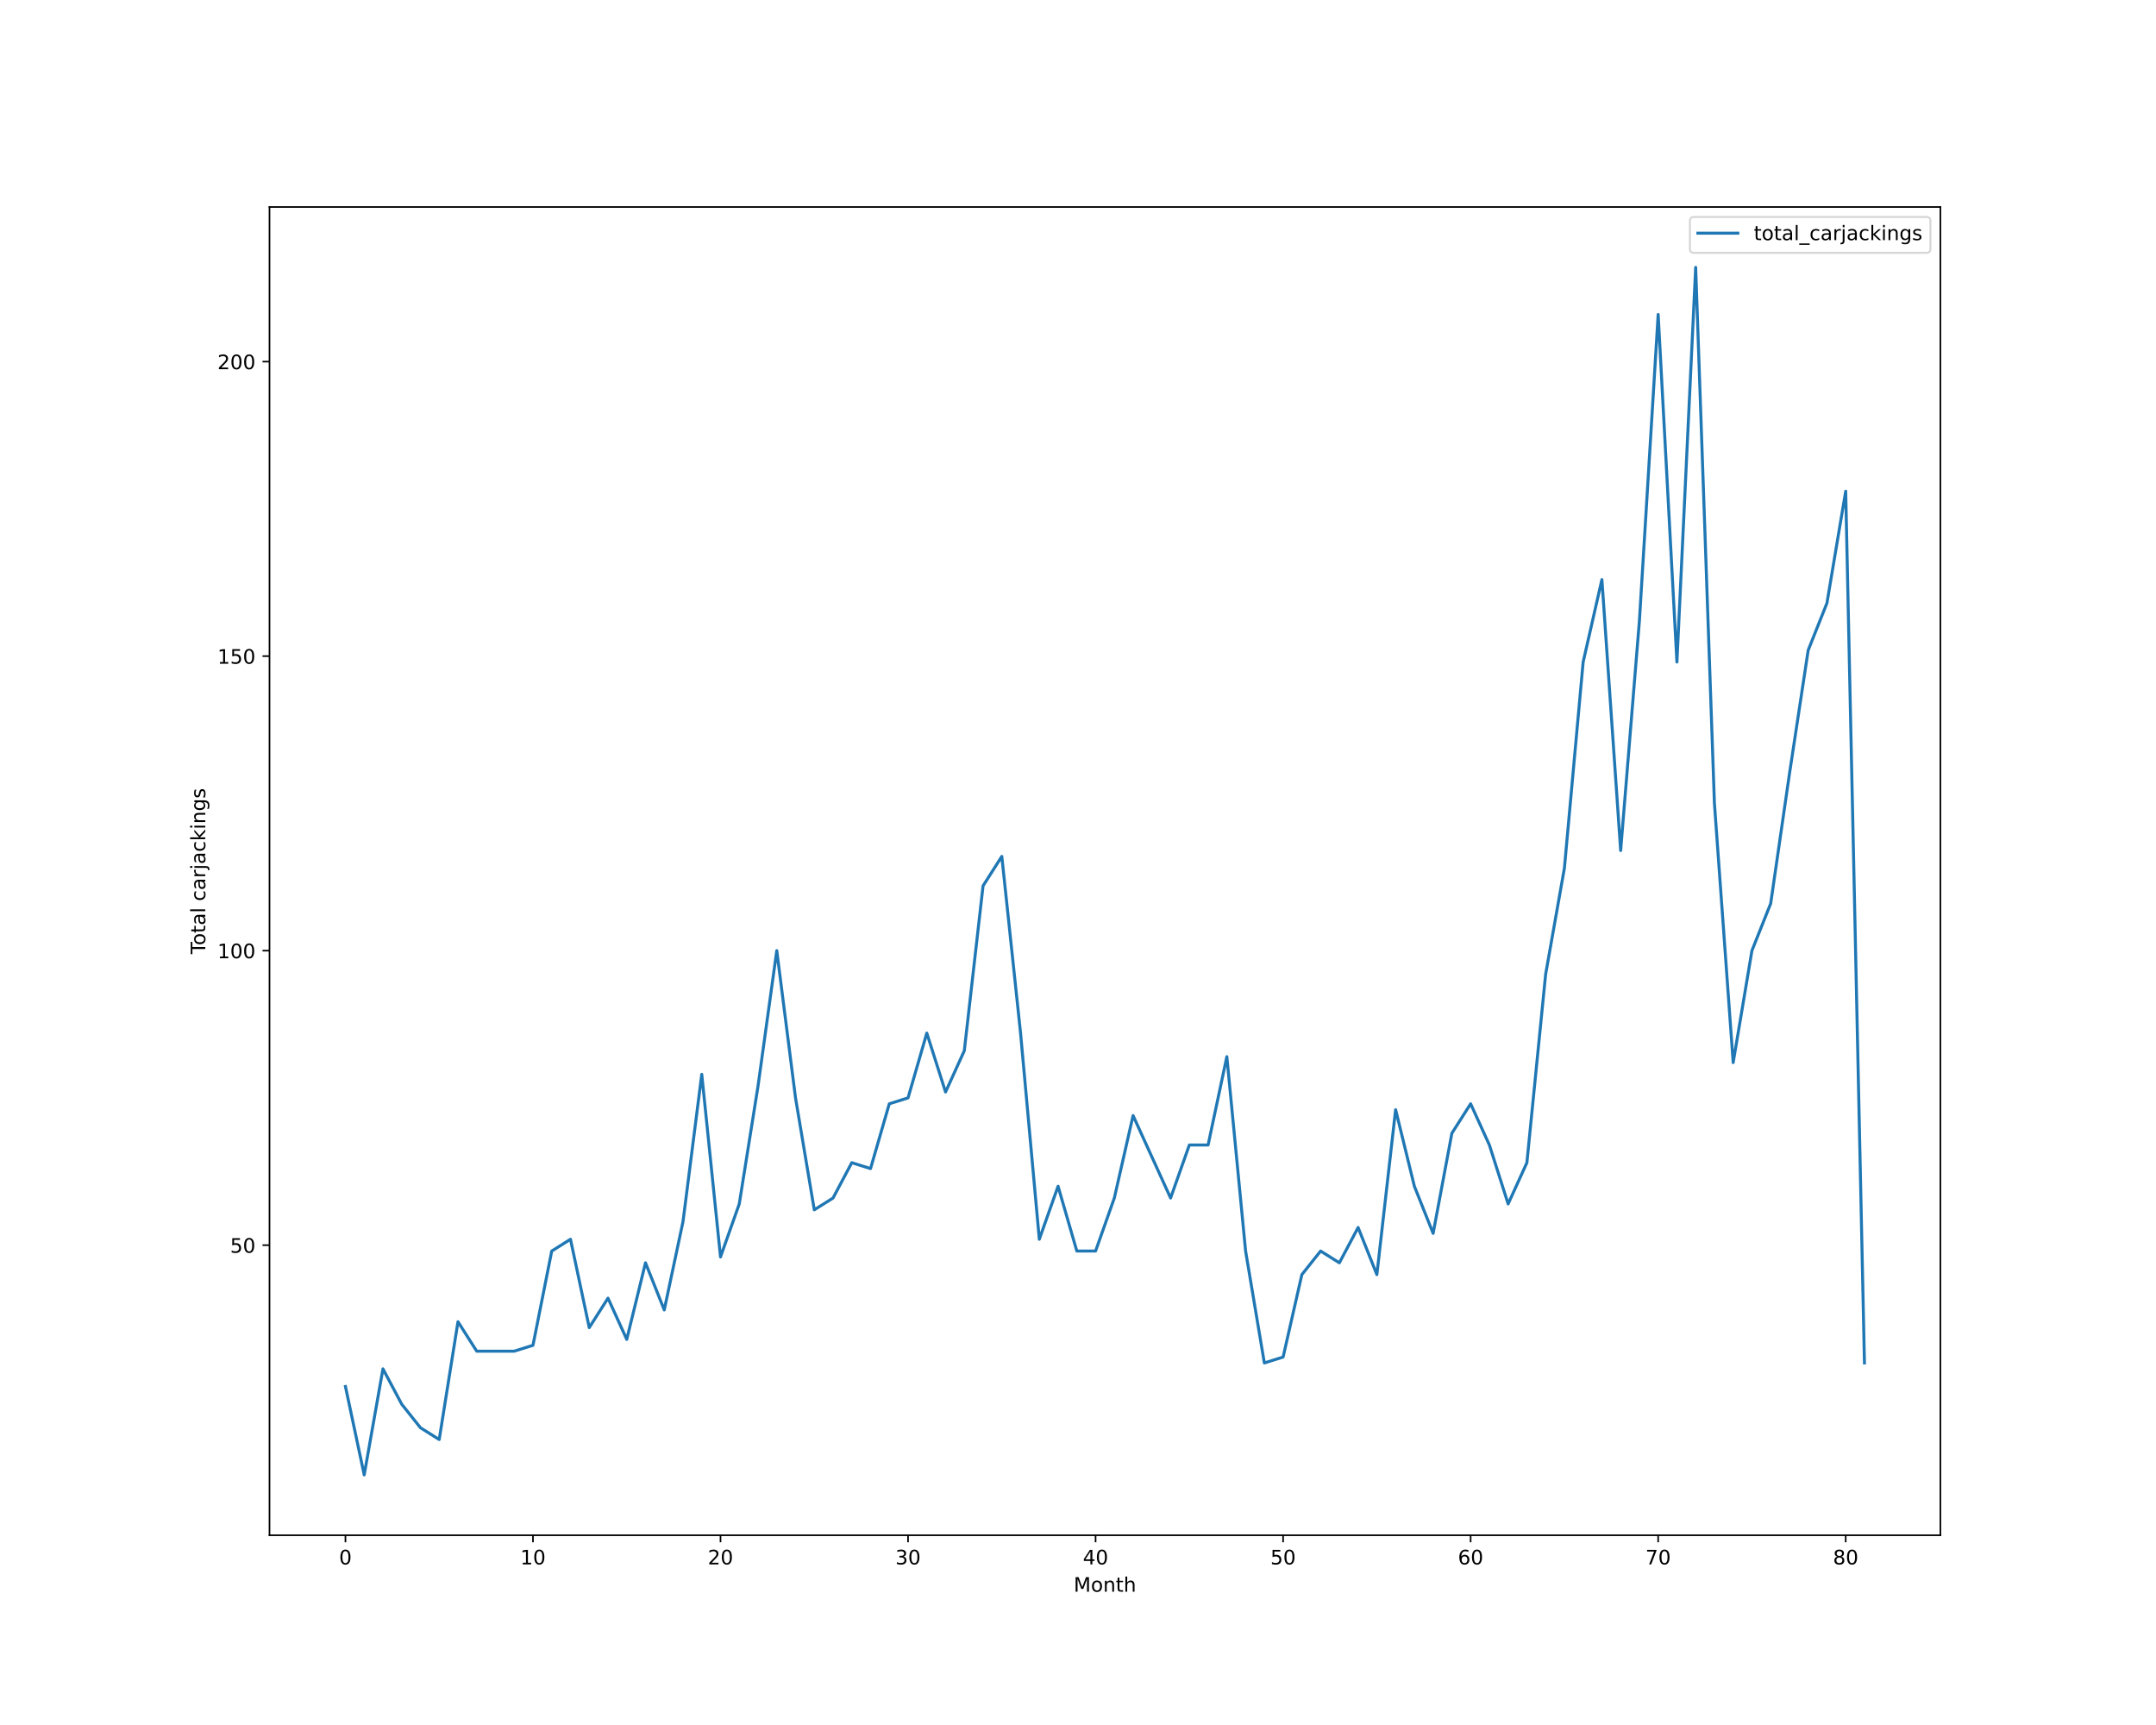
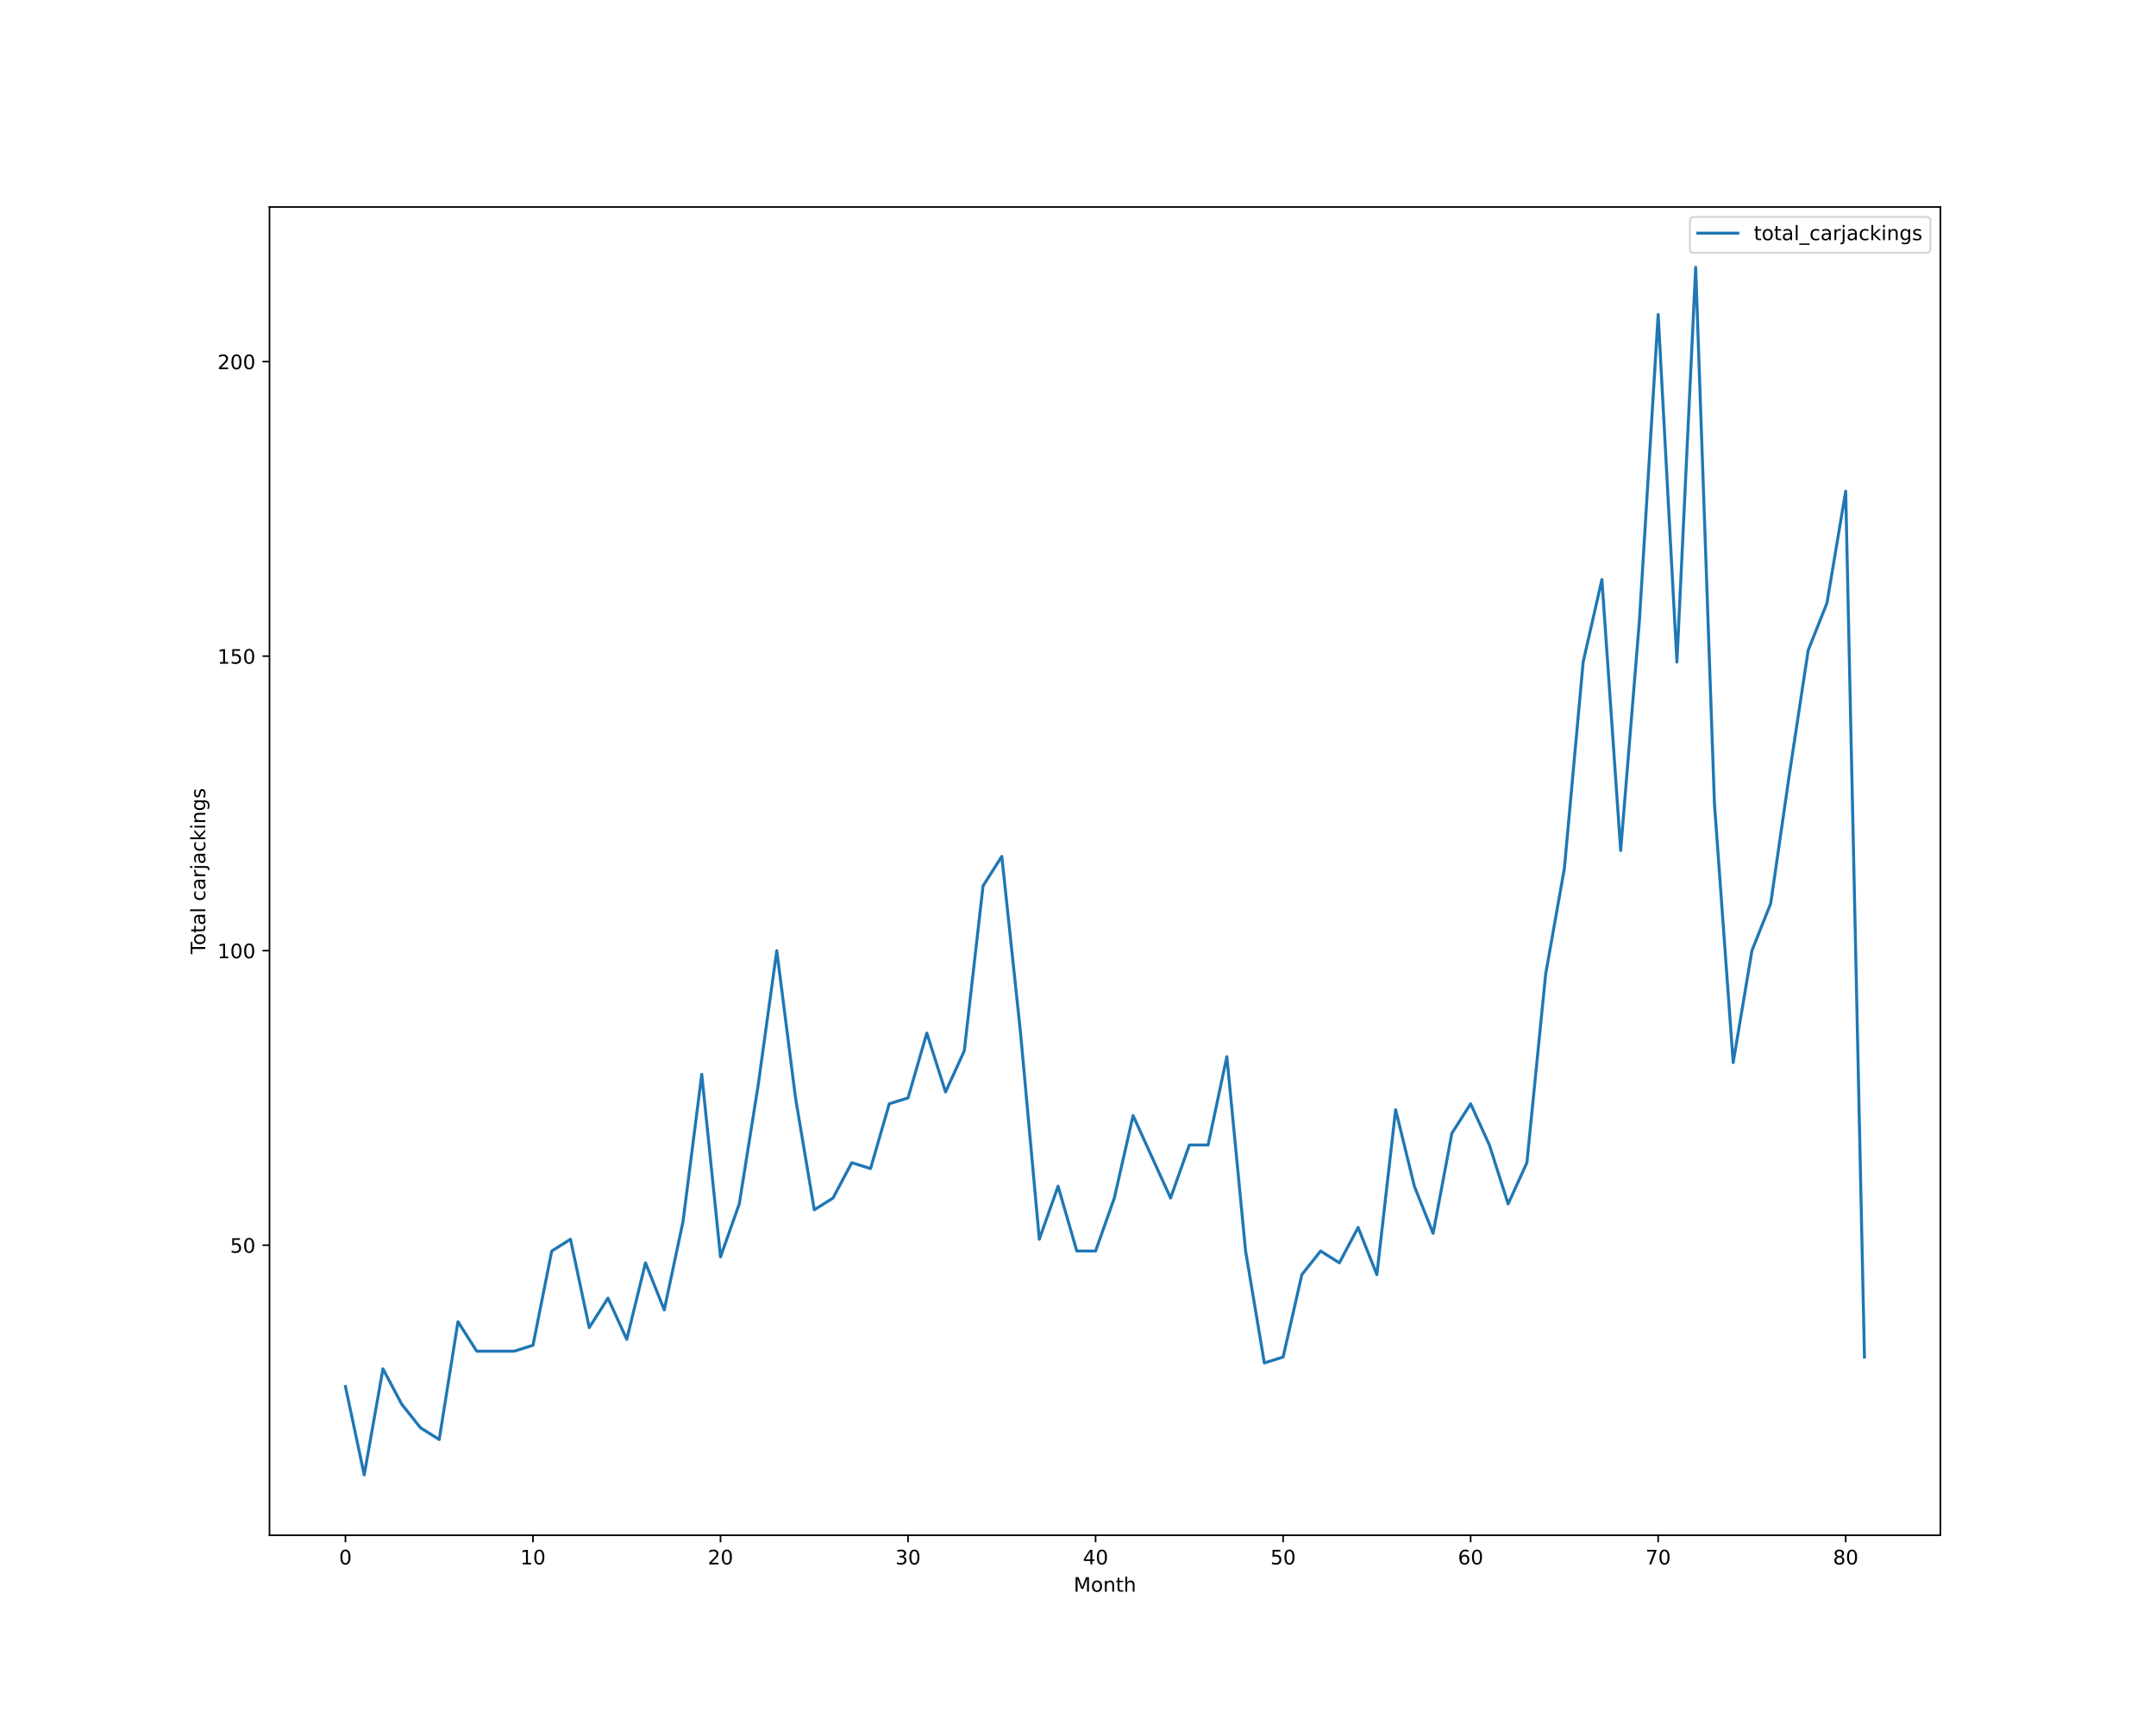
<svg xmlns="http://www.w3.org/2000/svg" xmlns:xlink="http://www.w3.org/1999/xlink" height="864pt" version="1.1" viewBox="0 0 1080 864" width="1080pt">
  <defs>
    <style type="text/css">*{stroke-linecap:butt;stroke-linejoin:round;}</style>
  </defs>
  <g id="figure_1">
    <g id="patch_1">
      <path d="M 0 864  L 1080 864  L 1080 0  L 0 0  z " style="fill:#ffffff;" />
    </g>
    <g id="axes_1">
      <g id="patch_2">
        <path d="M 135 768.96  L 972 768.96  L 972 103.68  L 135 103.68  z " style="fill:#ffffff;" />
      </g>
      <g id="matplotlib.axis_1">
        <g id="xtick_1">
          <g id="line2d_1">
            <defs>
-               <path d="M 0 0  L 0 3.5  " id="md75906587d" style="stroke:#000000;stroke-width:0.8;" />
-             </defs>
-             <g>
-               <use style="stroke:#000000;stroke-width:0.8;" x="173.045" xlink:href="#md75906587d" y="768.96" />
+               <path d="M 0 0  L 0 3.5  " id="m9312b8f2d8" style="stroke:#000000;stroke-width:0.8;" />
+             </defs>
+             <g>
+               <use style="stroke:#000000;stroke-width:0.8;" x="173.045" xlink:href="#m9312b8f2d8" y="768.96" />
            </g>
          </g>
          <g id="text_1">
            <g transform="translate(169.8642 783.5584)scale(0.1 -0.1)">
              <defs>
                <path d="M 2034 4250  Q 1547 4250 1301 3770  Q 1056 3291 1056 2328  Q 1056 1369 1301 889  Q 1547 409 2034 409  Q 2525 409 2770 889  Q 3016 1369 3016 2328  Q 3016 3291 2770 3770  Q 2525 4250 2034 4250  z M 2034 4750  Q 2819 4750 3233 4129  Q 3647 3509 3647 2328  Q 3647 1150 3233 529  Q 2819 -91 2034 -91  Q 1250 -91 836 529  Q 422 1150 422 2328  Q 422 3509 836 4129  Q 1250 4750 2034 4750  z " id="DejaVuSans-30" transform="scale(0.015625)" />
              </defs>
              <use xlink:href="#DejaVuSans-30" />
            </g>
          </g>
        </g>
        <g id="xtick_2">
          <g id="line2d_2">
            <g>
-               <use style="stroke:#000000;stroke-width:0.8;" x="266.985" xlink:href="#md75906587d" y="768.96" />
+               <use style="stroke:#000000;stroke-width:0.8;" x="266.985" xlink:href="#m9312b8f2d8" y="768.96" />
            </g>
          </g>
          <g id="text_2">
            <g transform="translate(260.6223 783.5584)scale(0.1 -0.1)">
              <defs>
                <path d="M 794 531  L 1825 531  L 1825 4091  L 703 3866  L 703 4441  L 1819 4666  L 2450 4666  L 2450 531  L 3481 531  L 3481 0  L 794 0  L 794 531  z " id="DejaVuSans-31" transform="scale(0.015625)" />
              </defs>
              <use xlink:href="#DejaVuSans-31" />
              <use x="63.623" xlink:href="#DejaVuSans-30" />
            </g>
          </g>
        </g>
        <g id="xtick_3">
          <g id="line2d_3">
            <g>
-               <use style="stroke:#000000;stroke-width:0.8;" x="360.924" xlink:href="#md75906587d" y="768.96" />
+               <use style="stroke:#000000;stroke-width:0.8;" x="360.924" xlink:href="#m9312b8f2d8" y="768.96" />
            </g>
          </g>
          <g id="text_3">
            <g transform="translate(354.5617 783.5584)scale(0.1 -0.1)">
              <defs>
                <path d="M 1228 531  L 3431 531  L 3431 0  L 469 0  L 469 531  Q 828 903 1448 1529  Q 2069 2156 2228 2338  Q 2531 2678 2651 2914  Q 2772 3150 2772 3378  Q 2772 3750 2511 3984  Q 2250 4219 1831 4219  Q 1534 4219 1204 4116  Q 875 4013 500 3803  L 500 4441  Q 881 4594 1212 4672  Q 1544 4750 1819 4750  Q 2544 4750 2975 4387  Q 3406 4025 3406 3419  Q 3406 3131 3298 2873  Q 3191 2616 2906 2266  Q 2828 2175 2409 1742  Q 1991 1309 1228 531  z " id="DejaVuSans-32" transform="scale(0.015625)" />
              </defs>
              <use xlink:href="#DejaVuSans-32" />
              <use x="63.623" xlink:href="#DejaVuSans-30" />
            </g>
          </g>
        </g>
        <g id="xtick_4">
          <g id="line2d_4">
            <g>
-               <use style="stroke:#000000;stroke-width:0.8;" x="454.864" xlink:href="#md75906587d" y="768.96" />
+               <use style="stroke:#000000;stroke-width:0.8;" x="454.864" xlink:href="#m9312b8f2d8" y="768.96" />
            </g>
          </g>
          <g id="text_4">
            <g transform="translate(448.5011 783.5584)scale(0.1 -0.1)">
              <defs>
                <path d="M 2597 2516  Q 3050 2419 3304 2112  Q 3559 1806 3559 1356  Q 3559 666 3084 287  Q 2609 -91 1734 -91  Q 1441 -91 1130 -33  Q 819 25 488 141  L 488 750  Q 750 597 1062 519  Q 1375 441 1716 441  Q 2309 441 2620 675  Q 2931 909 2931 1356  Q 2931 1769 2642 2001  Q 2353 2234 1838 2234  L 1294 2234  L 1294 2753  L 1863 2753  Q 2328 2753 2575 2939  Q 2822 3125 2822 3475  Q 2822 3834 2567 4026  Q 2313 4219 1838 4219  Q 1578 4219 1281 4162  Q 984 4106 628 3988  L 628 4550  Q 988 4650 1302 4700  Q 1616 4750 1894 4750  Q 2613 4750 3031 4423  Q 3450 4097 3450 3541  Q 3450 3153 3228 2886  Q 3006 2619 2597 2516  z " id="DejaVuSans-33" transform="scale(0.015625)" />
              </defs>
              <use xlink:href="#DejaVuSans-33" />
              <use x="63.623" xlink:href="#DejaVuSans-30" />
            </g>
          </g>
        </g>
        <g id="xtick_5">
          <g id="line2d_5">
            <g>
-               <use style="stroke:#000000;stroke-width:0.8;" x="548.803" xlink:href="#md75906587d" y="768.96" />
+               <use style="stroke:#000000;stroke-width:0.8;" x="548.803" xlink:href="#m9312b8f2d8" y="768.96" />
            </g>
          </g>
          <g id="text_5">
            <g transform="translate(542.4405 783.5584)scale(0.1 -0.1)">
              <defs>
                <path d="M 2419 4116  L 825 1625  L 2419 1625  L 2419 4116  z M 2253 4666  L 3047 4666  L 3047 1625  L 3713 1625  L 3713 1100  L 3047 1100  L 3047 0  L 2419 0  L 2419 1100  L 313 1100  L 313 1709  L 2253 4666  z " id="DejaVuSans-34" transform="scale(0.015625)" />
              </defs>
              <use xlink:href="#DejaVuSans-34" />
              <use x="63.623" xlink:href="#DejaVuSans-30" />
            </g>
          </g>
        </g>
        <g id="xtick_6">
          <g id="line2d_6">
            <g>
-               <use style="stroke:#000000;stroke-width:0.8;" x="642.742" xlink:href="#md75906587d" y="768.96" />
+               <use style="stroke:#000000;stroke-width:0.8;" x="642.742" xlink:href="#m9312b8f2d8" y="768.96" />
            </g>
          </g>
          <g id="text_6">
            <g transform="translate(636.3799 783.5584)scale(0.1 -0.1)">
              <defs>
                <path d="M 691 4666  L 3169 4666  L 3169 4134  L 1269 4134  L 1269 2991  Q 1406 3038 1543 3061  Q 1681 3084 1819 3084  Q 2600 3084 3056 2656  Q 3513 2228 3513 1497  Q 3513 744 3044 326  Q 2575 -91 1722 -91  Q 1428 -91 1123 -41  Q 819 9 494 109  L 494 744  Q 775 591 1075 516  Q 1375 441 1709 441  Q 2250 441 2565 725  Q 2881 1009 2881 1497  Q 2881 1984 2565 2268  Q 2250 2553 1709 2553  Q 1456 2553 1204 2497  Q 953 2441 691 2322  L 691 4666  z " id="DejaVuSans-35" transform="scale(0.015625)" />
              </defs>
              <use xlink:href="#DejaVuSans-35" />
              <use x="63.623" xlink:href="#DejaVuSans-30" />
            </g>
          </g>
        </g>
        <g id="xtick_7">
          <g id="line2d_7">
            <g>
-               <use style="stroke:#000000;stroke-width:0.8;" x="736.682" xlink:href="#md75906587d" y="768.96" />
+               <use style="stroke:#000000;stroke-width:0.8;" x="736.682" xlink:href="#m9312b8f2d8" y="768.96" />
            </g>
          </g>
          <g id="text_7">
            <g transform="translate(730.3193 783.5584)scale(0.1 -0.1)">
              <defs>
                <path d="M 2113 2584  Q 1688 2584 1439 2293  Q 1191 2003 1191 1497  Q 1191 994 1439 701  Q 1688 409 2113 409  Q 2538 409 2786 701  Q 3034 994 3034 1497  Q 3034 2003 2786 2293  Q 2538 2584 2113 2584  z M 3366 4563  L 3366 3988  Q 3128 4100 2886 4159  Q 2644 4219 2406 4219  Q 1781 4219 1451 3797  Q 1122 3375 1075 2522  Q 1259 2794 1537 2939  Q 1816 3084 2150 3084  Q 2853 3084 3261 2657  Q 3669 2231 3669 1497  Q 3669 778 3244 343  Q 2819 -91 2113 -91  Q 1303 -91 875 529  Q 447 1150 447 2328  Q 447 3434 972 4092  Q 1497 4750 2381 4750  Q 2619 4750 2861 4703  Q 3103 4656 3366 4563  z " id="DejaVuSans-36" transform="scale(0.015625)" />
              </defs>
              <use xlink:href="#DejaVuSans-36" />
              <use x="63.623" xlink:href="#DejaVuSans-30" />
            </g>
          </g>
        </g>
        <g id="xtick_8">
          <g id="line2d_8">
            <g>
-               <use style="stroke:#000000;stroke-width:0.8;" x="830.621" xlink:href="#md75906587d" y="768.96" />
+               <use style="stroke:#000000;stroke-width:0.8;" x="830.621" xlink:href="#m9312b8f2d8" y="768.96" />
            </g>
          </g>
          <g id="text_8">
            <g transform="translate(824.2587 783.5584)scale(0.1 -0.1)">
              <defs>
                <path d="M 525 4666  L 3525 4666  L 3525 4397  L 1831 0  L 1172 0  L 2766 4134  L 525 4134  L 525 4666  z " id="DejaVuSans-37" transform="scale(0.015625)" />
              </defs>
              <use xlink:href="#DejaVuSans-37" />
              <use x="63.623" xlink:href="#DejaVuSans-30" />
            </g>
          </g>
        </g>
        <g id="xtick_9">
          <g id="line2d_9">
            <g>
-               <use style="stroke:#000000;stroke-width:0.8;" x="924.561" xlink:href="#md75906587d" y="768.96" />
+               <use style="stroke:#000000;stroke-width:0.8;" x="924.561" xlink:href="#m9312b8f2d8" y="768.96" />
            </g>
          </g>
          <g id="text_9">
            <g transform="translate(918.1981 783.5584)scale(0.1 -0.1)">
              <defs>
                <path d="M 2034 2216  Q 1584 2216 1326 1975  Q 1069 1734 1069 1313  Q 1069 891 1326 650  Q 1584 409 2034 409  Q 2484 409 2743 651  Q 3003 894 3003 1313  Q 3003 1734 2745 1975  Q 2488 2216 2034 2216  z M 1403 2484  Q 997 2584 770 2862  Q 544 3141 544 3541  Q 544 4100 942 4425  Q 1341 4750 2034 4750  Q 2731 4750 3128 4425  Q 3525 4100 3525 3541  Q 3525 3141 3298 2862  Q 3072 2584 2669 2484  Q 3125 2378 3379 2068  Q 3634 1759 3634 1313  Q 3634 634 3220 271  Q 2806 -91 2034 -91  Q 1263 -91 848 271  Q 434 634 434 1313  Q 434 1759 690 2068  Q 947 2378 1403 2484  z M 1172 3481  Q 1172 3119 1398 2916  Q 1625 2713 2034 2713  Q 2441 2713 2670 2916  Q 2900 3119 2900 3481  Q 2900 3844 2670 4047  Q 2441 4250 2034 4250  Q 1625 4250 1398 4047  Q 1172 3844 1172 3481  z " id="DejaVuSans-38" transform="scale(0.015625)" />
              </defs>
              <use xlink:href="#DejaVuSans-38" />
              <use x="63.623" xlink:href="#DejaVuSans-30" />
            </g>
          </g>
        </g>
        <g id="text_10">
          <g transform="translate(537.8289 797.2366)scale(0.1 -0.1)">
            <defs>
              <path d="M 628 4666  L 1569 4666  L 2759 1491  L 3956 4666  L 4897 4666  L 4897 0  L 4281 0  L 4281 4097  L 3078 897  L 2444 897  L 1241 4097  L 1241 0  L 628 0  L 628 4666  z " id="DejaVuSans-4d" transform="scale(0.015625)" />
              <path d="M 1959 3097  Q 1497 3097 1228 2736  Q 959 2375 959 1747  Q 959 1119 1226 758  Q 1494 397 1959 397  Q 2419 397 2687 759  Q 2956 1122 2956 1747  Q 2956 2369 2687 2733  Q 2419 3097 1959 3097  z M 1959 3584  Q 2709 3584 3137 3096  Q 3566 2609 3566 1747  Q 3566 888 3137 398  Q 2709 -91 1959 -91  Q 1206 -91 779 398  Q 353 888 353 1747  Q 353 2609 779 3096  Q 1206 3584 1959 3584  z " id="DejaVuSans-6f" transform="scale(0.015625)" />
              <path d="M 3513 2113  L 3513 0  L 2938 0  L 2938 2094  Q 2938 2591 2744 2837  Q 2550 3084 2163 3084  Q 1697 3084 1428 2787  Q 1159 2491 1159 1978  L 1159 0  L 581 0  L 581 3500  L 1159 3500  L 1159 2956  Q 1366 3272 1645 3428  Q 1925 3584 2291 3584  Q 2894 3584 3203 3211  Q 3513 2838 3513 2113  z " id="DejaVuSans-6e" transform="scale(0.015625)" />
              <path d="M 1172 4494  L 1172 3500  L 2356 3500  L 2356 3053  L 1172 3053  L 1172 1153  Q 1172 725 1289 603  Q 1406 481 1766 481  L 2356 481  L 2356 0  L 1766 0  Q 1100 0 847 248  Q 594 497 594 1153  L 594 3053  L 172 3053  L 172 3500  L 594 3500  L 594 4494  L 1172 4494  z " id="DejaVuSans-74" transform="scale(0.015625)" />
              <path d="M 3513 2113  L 3513 0  L 2938 0  L 2938 2094  Q 2938 2591 2744 2837  Q 2550 3084 2163 3084  Q 1697 3084 1428 2787  Q 1159 2491 1159 1978  L 1159 0  L 581 0  L 581 4863  L 1159 4863  L 1159 2956  Q 1366 3272 1645 3428  Q 1925 3584 2291 3584  Q 2894 3584 3203 3211  Q 3513 2838 3513 2113  z " id="DejaVuSans-68" transform="scale(0.015625)" />
            </defs>
            <use xlink:href="#DejaVuSans-4d" />
            <use x="86.279" xlink:href="#DejaVuSans-6f" />
            <use x="147.461" xlink:href="#DejaVuSans-6e" />
            <use x="210.84" xlink:href="#DejaVuSans-74" />
            <use x="250.049" xlink:href="#DejaVuSans-68" />
          </g>
        </g>
      </g>
      <g id="matplotlib.axis_2">
        <g id="ytick_1">
          <g id="line2d_10">
            <defs>
-               <path d="M 0 0  L -3.5 0  " id="m388c0ed53c" style="stroke:#000000;stroke-width:0.8;" />
-             </defs>
-             <g>
-               <use style="stroke:#000000;stroke-width:0.8;" x="135" xlink:href="#m388c0ed53c" y="623.66" />
+               <path d="M 0 0  L -3.5 0  " id="m3158a6f0f3" style="stroke:#000000;stroke-width:0.8;" />
+             </defs>
+             <g>
+               <use style="stroke:#000000;stroke-width:0.8;" x="135" xlink:href="#m3158a6f0f3" y="623.66" />
            </g>
          </g>
          <g id="text_11">
            <g transform="translate(115.275 627.4597)scale(0.1 -0.1)">
              <use xlink:href="#DejaVuSans-35" />
              <use x="63.623" xlink:href="#DejaVuSans-30" />
            </g>
          </g>
        </g>
        <g id="ytick_2">
          <g id="line2d_11">
            <g>
-               <use style="stroke:#000000;stroke-width:0.8;" x="135" xlink:href="#m388c0ed53c" y="476.148" />
+               <use style="stroke:#000000;stroke-width:0.8;" x="135" xlink:href="#m3158a6f0f3" y="476.148" />
            </g>
          </g>
          <g id="text_12">
            <g transform="translate(108.9125 479.9475)scale(0.1 -0.1)">
              <use xlink:href="#DejaVuSans-31" />
              <use x="63.623" xlink:href="#DejaVuSans-30" />
              <use x="127.246" xlink:href="#DejaVuSans-30" />
            </g>
          </g>
        </g>
        <g id="ytick_3">
          <g id="line2d_12">
            <g>
-               <use style="stroke:#000000;stroke-width:0.8;" x="135" xlink:href="#m388c0ed53c" y="328.636" />
+               <use style="stroke:#000000;stroke-width:0.8;" x="135" xlink:href="#m3158a6f0f3" y="328.636" />
            </g>
          </g>
          <g id="text_13">
            <g transform="translate(108.9125 332.4353)scale(0.1 -0.1)">
              <use xlink:href="#DejaVuSans-31" />
              <use x="63.623" xlink:href="#DejaVuSans-35" />
              <use x="127.246" xlink:href="#DejaVuSans-30" />
            </g>
          </g>
        </g>
        <g id="ytick_4">
          <g id="line2d_13">
            <g>
-               <use style="stroke:#000000;stroke-width:0.8;" x="135" xlink:href="#m388c0ed53c" y="181.124" />
+               <use style="stroke:#000000;stroke-width:0.8;" x="135" xlink:href="#m3158a6f0f3" y="181.124" />
            </g>
          </g>
          <g id="text_14">
            <g transform="translate(108.9125 184.9231)scale(0.1 -0.1)">
              <use xlink:href="#DejaVuSans-32" />
              <use x="63.623" xlink:href="#DejaVuSans-30" />
              <use x="127.246" xlink:href="#DejaVuSans-30" />
            </g>
          </g>
        </g>
        <g id="text_15">
          <g transform="translate(102.8328 477.8888)rotate(-90)scale(0.1 -0.1)">
            <defs>
              <path d="M -19 4666  L 3928 4666  L 3928 4134  L 2272 4134  L 2272 0  L 1638 0  L 1638 4134  L -19 4134  L -19 4666  z " id="DejaVuSans-54" transform="scale(0.015625)" />
              <path d="M 2194 1759  Q 1497 1759 1228 1600  Q 959 1441 959 1056  Q 959 750 1161 570  Q 1363 391 1709 391  Q 2188 391 2477 730  Q 2766 1069 2766 1631  L 2766 1759  L 2194 1759  z M 3341 1997  L 3341 0  L 2766 0  L 2766 531  Q 2569 213 2275 61  Q 1981 -91 1556 -91  Q 1019 -91 701 211  Q 384 513 384 1019  Q 384 1609 779 1909  Q 1175 2209 1959 2209  L 2766 2209  L 2766 2266  Q 2766 2663 2505 2880  Q 2244 3097 1772 3097  Q 1472 3097 1187 3025  Q 903 2953 641 2809  L 641 3341  Q 956 3463 1253 3523  Q 1550 3584 1831 3584  Q 2591 3584 2966 3190  Q 3341 2797 3341 1997  z " id="DejaVuSans-61" transform="scale(0.015625)" />
              <path d="M 603 4863  L 1178 4863  L 1178 0  L 603 0  L 603 4863  z " id="DejaVuSans-6c" transform="scale(0.015625)" />
              <path id="DejaVuSans-20" transform="scale(0.015625)" />
              <path d="M 3122 3366  L 3122 2828  Q 2878 2963 2633 3030  Q 2388 3097 2138 3097  Q 1578 3097 1268 2742  Q 959 2388 959 1747  Q 959 1106 1268 751  Q 1578 397 2138 397  Q 2388 397 2633 464  Q 2878 531 3122 666  L 3122 134  Q 2881 22 2623 -34  Q 2366 -91 2075 -91  Q 1284 -91 818 406  Q 353 903 353 1747  Q 353 2603 823 3093  Q 1294 3584 2113 3584  Q 2378 3584 2631 3529  Q 2884 3475 3122 3366  z " id="DejaVuSans-63" transform="scale(0.015625)" />
              <path d="M 2631 2963  Q 2534 3019 2420 3045  Q 2306 3072 2169 3072  Q 1681 3072 1420 2755  Q 1159 2438 1159 1844  L 1159 0  L 581 0  L 581 3500  L 1159 3500  L 1159 2956  Q 1341 3275 1631 3429  Q 1922 3584 2338 3584  Q 2397 3584 2469 3576  Q 2541 3569 2628 3553  L 2631 2963  z " id="DejaVuSans-72" transform="scale(0.015625)" />
              <path d="M 603 3500  L 1178 3500  L 1178 -63  Q 1178 -731 923 -1031  Q 669 -1331 103 -1331  L -116 -1331  L -116 -844  L 38 -844  Q 366 -844 484 -692  Q 603 -541 603 -63  L 603 3500  z M 603 4863  L 1178 4863  L 1178 4134  L 603 4134  L 603 4863  z " id="DejaVuSans-6a" transform="scale(0.015625)" />
              <path d="M 581 4863  L 1159 4863  L 1159 1991  L 2875 3500  L 3609 3500  L 1753 1863  L 3688 0  L 2938 0  L 1159 1709  L 1159 0  L 581 0  L 581 4863  z " id="DejaVuSans-6b" transform="scale(0.015625)" />
              <path d="M 603 3500  L 1178 3500  L 1178 0  L 603 0  L 603 3500  z M 603 4863  L 1178 4863  L 1178 4134  L 603 4134  L 603 4863  z " id="DejaVuSans-69" transform="scale(0.015625)" />
              <path d="M 2906 1791  Q 2906 2416 2648 2759  Q 2391 3103 1925 3103  Q 1463 3103 1205 2759  Q 947 2416 947 1791  Q 947 1169 1205 825  Q 1463 481 1925 481  Q 2391 481 2648 825  Q 2906 1169 2906 1791  z M 3481 434  Q 3481 -459 3084 -895  Q 2688 -1331 1869 -1331  Q 1566 -1331 1297 -1286  Q 1028 -1241 775 -1147  L 775 -588  Q 1028 -725 1275 -790  Q 1522 -856 1778 -856  Q 2344 -856 2625 -561  Q 2906 -266 2906 331  L 2906 616  Q 2728 306 2450 153  Q 2172 0 1784 0  Q 1141 0 747 490  Q 353 981 353 1791  Q 353 2603 747 3093  Q 1141 3584 1784 3584  Q 2172 3584 2450 3431  Q 2728 3278 2906 2969  L 2906 3500  L 3481 3500  L 3481 434  z " id="DejaVuSans-67" transform="scale(0.015625)" />
              <path d="M 2834 3397  L 2834 2853  Q 2591 2978 2328 3040  Q 2066 3103 1784 3103  Q 1356 3103 1142 2972  Q 928 2841 928 2578  Q 928 2378 1081 2264  Q 1234 2150 1697 2047  L 1894 2003  Q 2506 1872 2764 1633  Q 3022 1394 3022 966  Q 3022 478 2636 193  Q 2250 -91 1575 -91  Q 1294 -91 989 -36  Q 684 19 347 128  L 347 722  Q 666 556 975 473  Q 1284 391 1588 391  Q 1994 391 2212 530  Q 2431 669 2431 922  Q 2431 1156 2273 1281  Q 2116 1406 1581 1522  L 1381 1569  Q 847 1681 609 1914  Q 372 2147 372 2553  Q 372 3047 722 3315  Q 1072 3584 1716 3584  Q 2034 3584 2315 3537  Q 2597 3491 2834 3397  z " id="DejaVuSans-73" transform="scale(0.015625)" />
            </defs>
            <use xlink:href="#DejaVuSans-54" />
            <use x="44.084" xlink:href="#DejaVuSans-6f" />
            <use x="105.266" xlink:href="#DejaVuSans-74" />
            <use x="144.475" xlink:href="#DejaVuSans-61" />
            <use x="205.754" xlink:href="#DejaVuSans-6c" />
            <use x="233.537" xlink:href="#DejaVuSans-20" />
            <use x="265.324" xlink:href="#DejaVuSans-63" />
            <use x="320.305" xlink:href="#DejaVuSans-61" />
            <use x="381.584" xlink:href="#DejaVuSans-72" />
            <use x="422.697" xlink:href="#DejaVuSans-6a" />
            <use x="450.48" xlink:href="#DejaVuSans-61" />
            <use x="511.76" xlink:href="#DejaVuSans-63" />
            <use x="566.74" xlink:href="#DejaVuSans-6b" />
            <use x="624.65" xlink:href="#DejaVuSans-69" />
            <use x="652.434" xlink:href="#DejaVuSans-6e" />
            <use x="715.812" xlink:href="#DejaVuSans-67" />
            <use x="779.289" xlink:href="#DejaVuSans-73" />
          </g>
        </g>
      </g>
      <g id="line2d_14">
-         <path clip-path="url(#pa3086f8257)" d="M 173.045 694.466  L 182.439 738.72  L 191.833 685.616  L 201.227 703.317  L 210.621 715.118  L 220.015 721.019  L 229.409 662.014  L 238.803 676.765  L 248.197 676.765  L 257.591 676.765  L 266.985 673.815  L 276.379 626.611  L 285.773 620.71  L 295.167 664.964  L 304.561 650.213  L 313.955 670.864  L 323.348 632.511  L 332.742 656.113  L 342.136 611.86  L 351.53 538.103  L 360.924 629.561  L 370.318 603.009  L 379.712 544.004  L 389.106 476.148  L 398.5 549.904  L 407.894 605.959  L 417.288 600.059  L 426.682 582.357  L 436.076 585.307  L 445.47 552.855  L 454.864 549.904  L 464.258 517.452  L 473.652 546.954  L 483.045 526.302  L 492.439 443.696  L 501.833 428.944  L 511.227 517.452  L 520.621 620.71  L 530.015 594.158  L 539.409 626.611  L 548.803 626.611  L 558.197 600.059  L 567.591 558.755  L 576.985 579.407  L 586.379 600.059  L 595.773 573.506  L 605.167 573.506  L 614.561 529.253  L 623.955 626.611  L 633.348 682.665  L 642.742 679.715  L 652.136 638.412  L 661.53 626.611  L 670.924 632.511  L 680.318 614.81  L 689.712 638.412  L 699.106 555.805  L 708.5 594.158  L 717.894 617.76  L 727.288 567.606  L 736.682 552.855  L 746.076 573.506  L 755.47 603.009  L 764.864 582.357  L 774.258 487.949  L 783.652 434.845  L 793.045 331.586  L 802.439 290.283  L 811.833 425.994  L 821.227 310.935  L 830.621 157.522  L 840.015 331.586  L 849.409 133.92  L 858.803 402.392  L 868.197 532.203  L 877.591 476.148  L 886.985 452.546  L 896.379 387.641  L 905.773 325.686  L 915.167 302.084  L 924.561 246.029  L 933.955 682.665  " style="fill:none;stroke:#1f77b4;stroke-linecap:square;stroke-width:1.5;" />
+         <path clip-path="url(#p96be58e6e9)" d="M 173.045 694.466  L 182.439 738.72  L 191.833 685.616  L 201.227 703.317  L 210.621 715.118  L 220.015 721.019  L 229.409 662.014  L 238.803 676.765  L 248.197 676.765  L 257.591 676.765  L 266.985 673.815  L 276.379 626.611  L 285.773 620.71  L 295.167 664.964  L 304.561 650.213  L 313.955 670.864  L 323.348 632.511  L 332.742 656.113  L 342.136 611.86  L 351.53 538.103  L 360.924 629.561  L 370.318 603.009  L 379.712 544.004  L 389.106 476.148  L 398.5 549.904  L 407.894 605.959  L 417.288 600.059  L 426.682 582.357  L 436.076 585.307  L 445.47 552.855  L 454.864 549.904  L 464.258 517.452  L 473.652 546.954  L 483.045 526.302  L 492.439 443.696  L 501.833 428.944  L 511.227 517.452  L 520.621 620.71  L 530.015 594.158  L 539.409 626.611  L 548.803 626.611  L 558.197 600.059  L 567.591 558.755  L 576.985 579.407  L 586.379 600.059  L 595.773 573.506  L 605.167 573.506  L 614.561 529.253  L 623.955 626.611  L 633.348 682.665  L 642.742 679.715  L 652.136 638.412  L 661.53 626.611  L 670.924 632.511  L 680.318 614.81  L 689.712 638.412  L 699.106 555.805  L 708.5 594.158  L 717.894 617.76  L 727.288 567.606  L 736.682 552.855  L 746.076 573.506  L 755.47 603.009  L 764.864 582.357  L 774.258 487.949  L 783.652 434.845  L 793.045 331.586  L 802.439 290.283  L 811.833 425.994  L 821.227 310.935  L 830.621 157.522  L 840.015 331.586  L 849.409 133.92  L 858.803 402.392  L 868.197 532.203  L 877.591 476.148  L 886.985 452.546  L 896.379 387.641  L 905.773 325.686  L 915.167 302.084  L 924.561 246.029  L 933.955 679.715  " style="fill:none;stroke:#1f77b4;stroke-linecap:square;stroke-width:1.5;" />
      </g>
      <g id="patch_3">
        <path d="M 135 768.96  L 135 103.68  " style="fill:none;stroke:#000000;stroke-linecap:square;stroke-linejoin:miter;stroke-width:0.8;" />
      </g>
      <g id="patch_4">
        <path d="M 972 768.96  L 972 103.68  " style="fill:none;stroke:#000000;stroke-linecap:square;stroke-linejoin:miter;stroke-width:0.8;" />
      </g>
      <g id="patch_5">
        <path d="M 135 768.96  L 972 768.96  " style="fill:none;stroke:#000000;stroke-linecap:square;stroke-linejoin:miter;stroke-width:0.8;" />
      </g>
      <g id="patch_6">
        <path d="M 135 103.68  L 972 103.68  " style="fill:none;stroke:#000000;stroke-linecap:square;stroke-linejoin:miter;stroke-width:0.8;" />
      </g>
      <g id="legend_1">
        <g id="patch_7">
          <path d="M 848.528 126.636  L 965 126.636  Q 967 126.636 967 124.636  L 967 110.68  Q 967 108.68 965 108.68  L 848.528 108.68  Q 846.528 108.68 846.528 110.68  L 846.528 124.636  Q 846.528 126.636 848.528 126.636  z " style="fill:#ffffff;opacity:0.8;stroke:#cccccc;stroke-linejoin:miter;" />
        </g>
        <g id="line2d_15">
          <path d="M 850.528 116.778  L 870.528 116.778  " style="fill:none;stroke:#1f77b4;stroke-linecap:square;stroke-width:1.5;" />
        </g>
        <g id="line2d_16" />
        <g id="text_16">
          <g transform="translate(878.5281 120.2784)scale(0.1 -0.1)">
            <defs>
              <path d="M 3263 -1063  L 3263 -1509  L -63 -1509  L -63 -1063  L 3263 -1063  z " id="DejaVuSans-5f" transform="scale(0.015625)" />
            </defs>
            <use xlink:href="#DejaVuSans-74" />
            <use x="39.209" xlink:href="#DejaVuSans-6f" />
            <use x="100.391" xlink:href="#DejaVuSans-74" />
            <use x="139.6" xlink:href="#DejaVuSans-61" />
            <use x="200.879" xlink:href="#DejaVuSans-6c" />
            <use x="228.662" xlink:href="#DejaVuSans-5f" />
            <use x="278.662" xlink:href="#DejaVuSans-63" />
            <use x="333.643" xlink:href="#DejaVuSans-61" />
            <use x="394.922" xlink:href="#DejaVuSans-72" />
            <use x="436.035" xlink:href="#DejaVuSans-6a" />
            <use x="463.818" xlink:href="#DejaVuSans-61" />
            <use x="525.098" xlink:href="#DejaVuSans-63" />
            <use x="580.078" xlink:href="#DejaVuSans-6b" />
            <use x="637.988" xlink:href="#DejaVuSans-69" />
            <use x="665.771" xlink:href="#DejaVuSans-6e" />
            <use x="729.15" xlink:href="#DejaVuSans-67" />
            <use x="792.627" xlink:href="#DejaVuSans-73" />
          </g>
        </g>
      </g>
    </g>
  </g>
  <defs>
-     <clipPath id="pa3086f8257">
+     <clipPath id="p96be58e6e9">
      <rect height="665.28" width="837" x="135" y="103.68" />
    </clipPath>
  </defs>
</svg>
